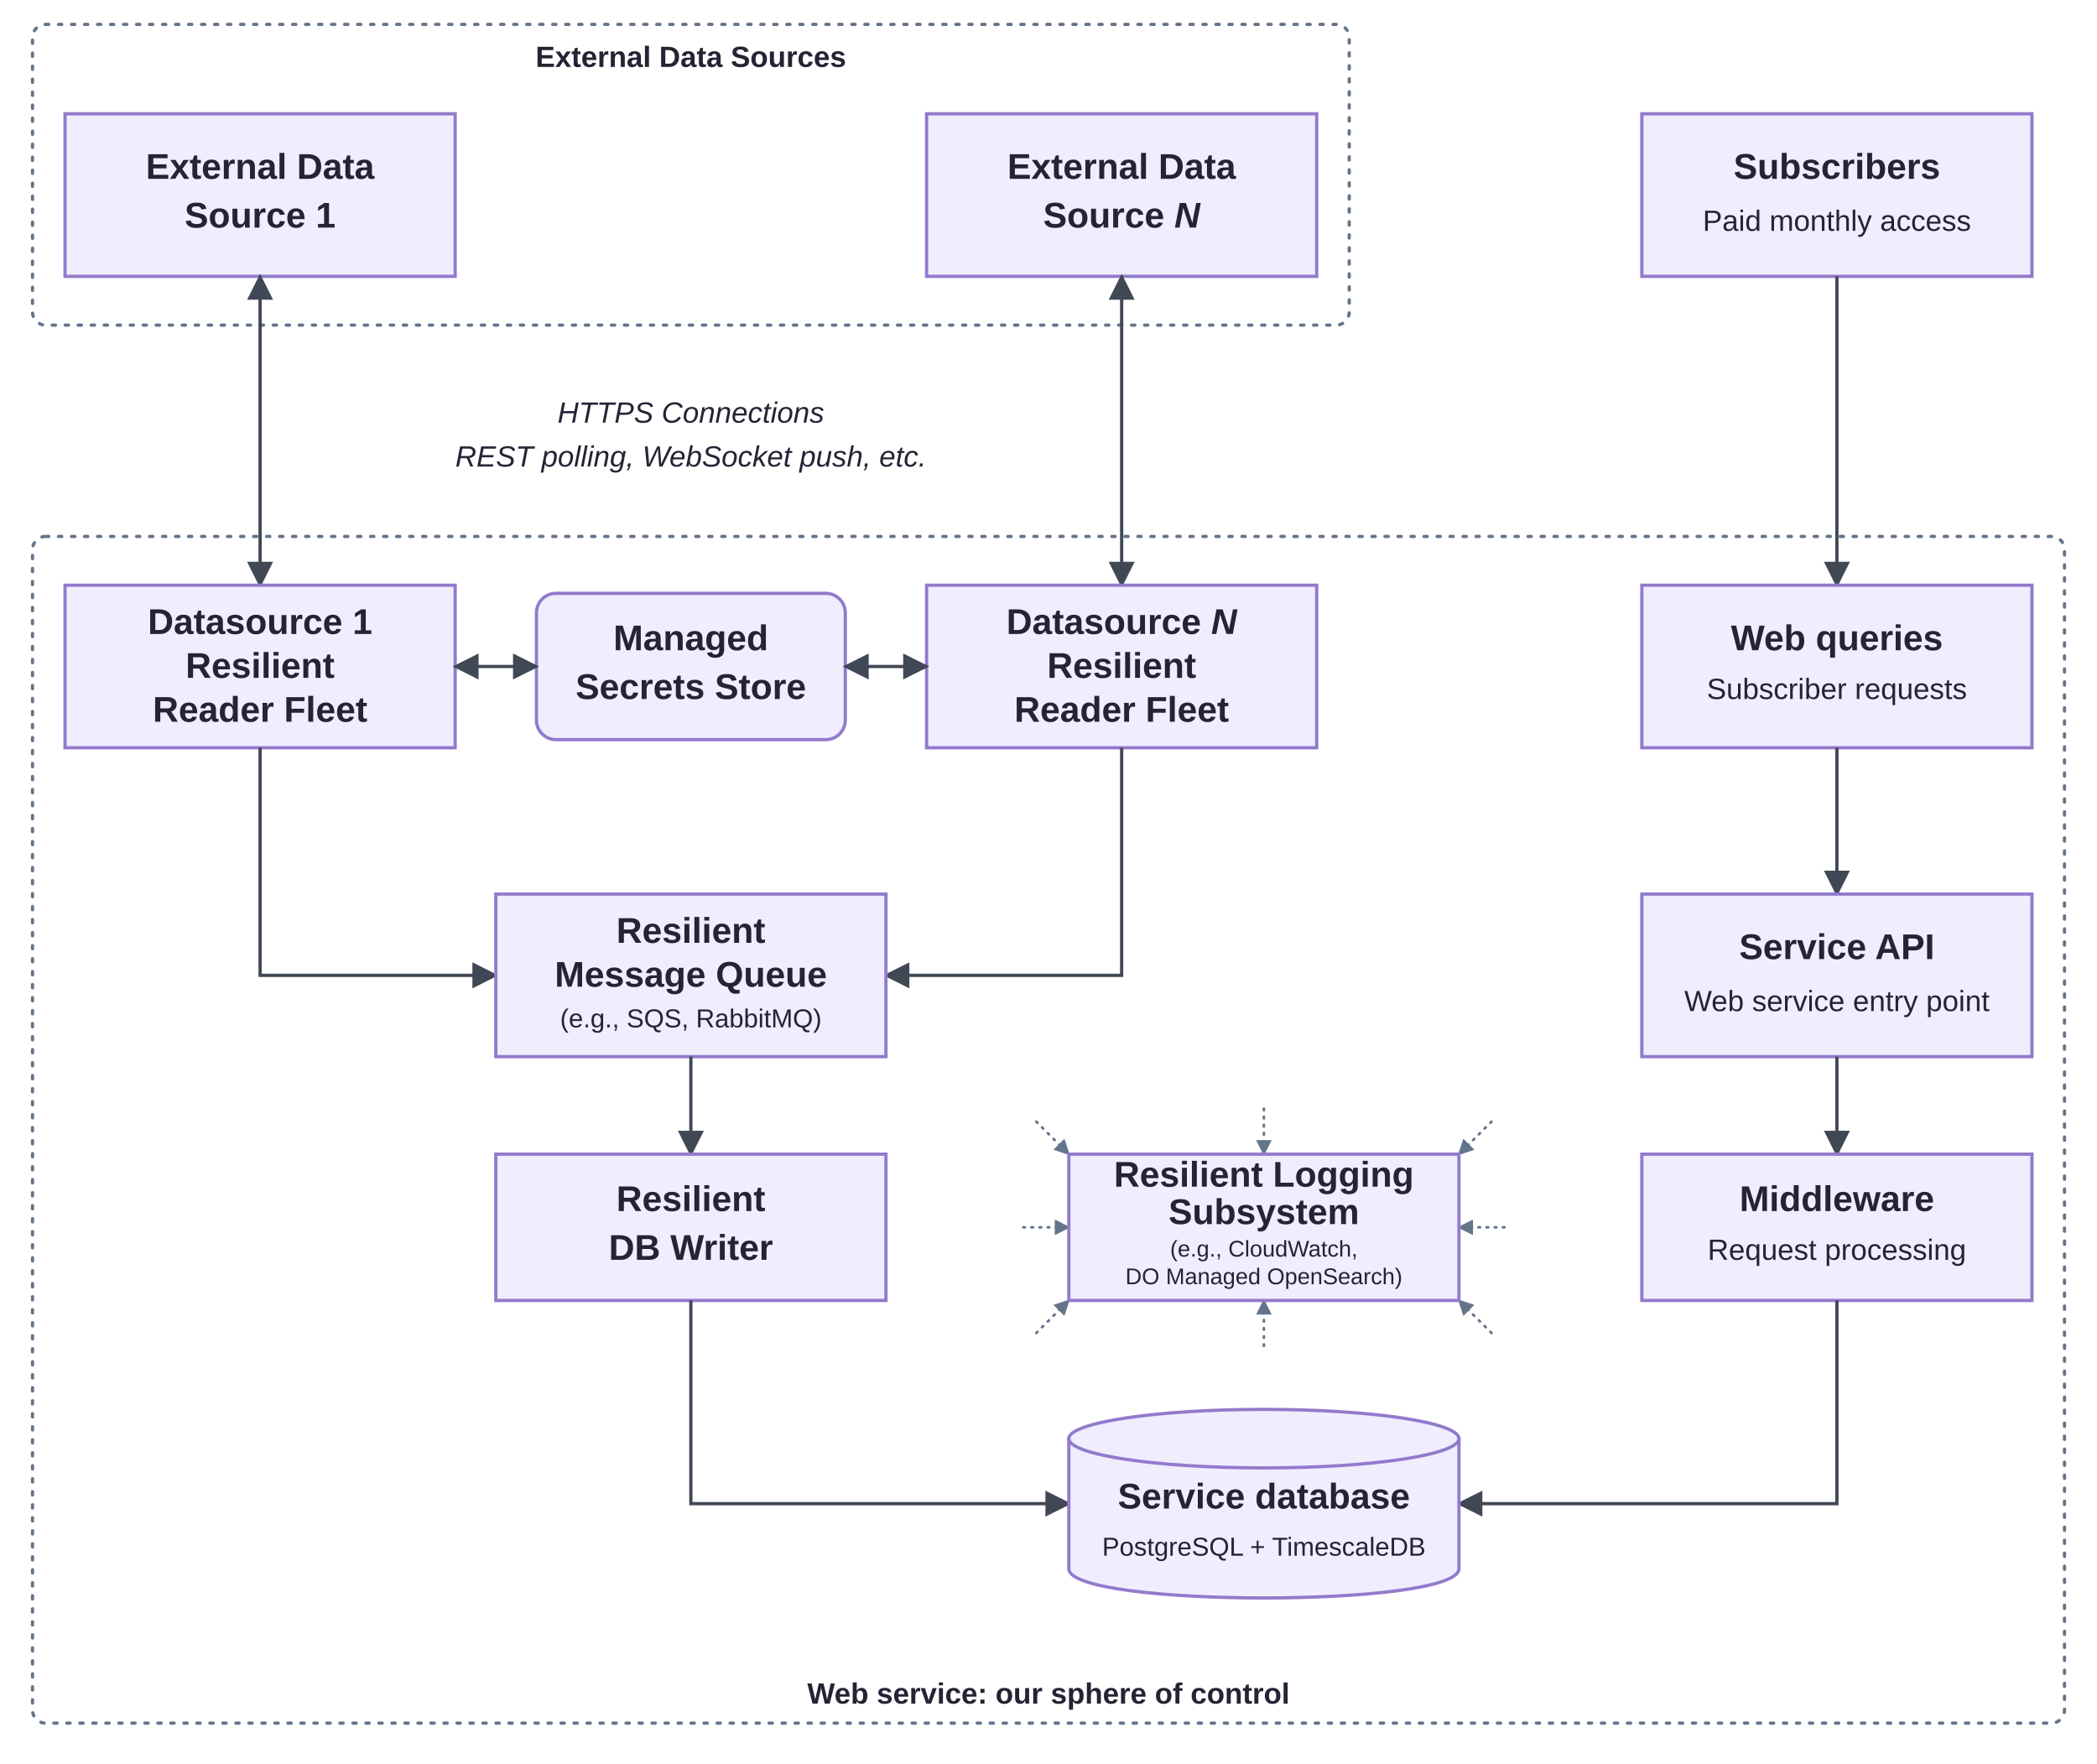
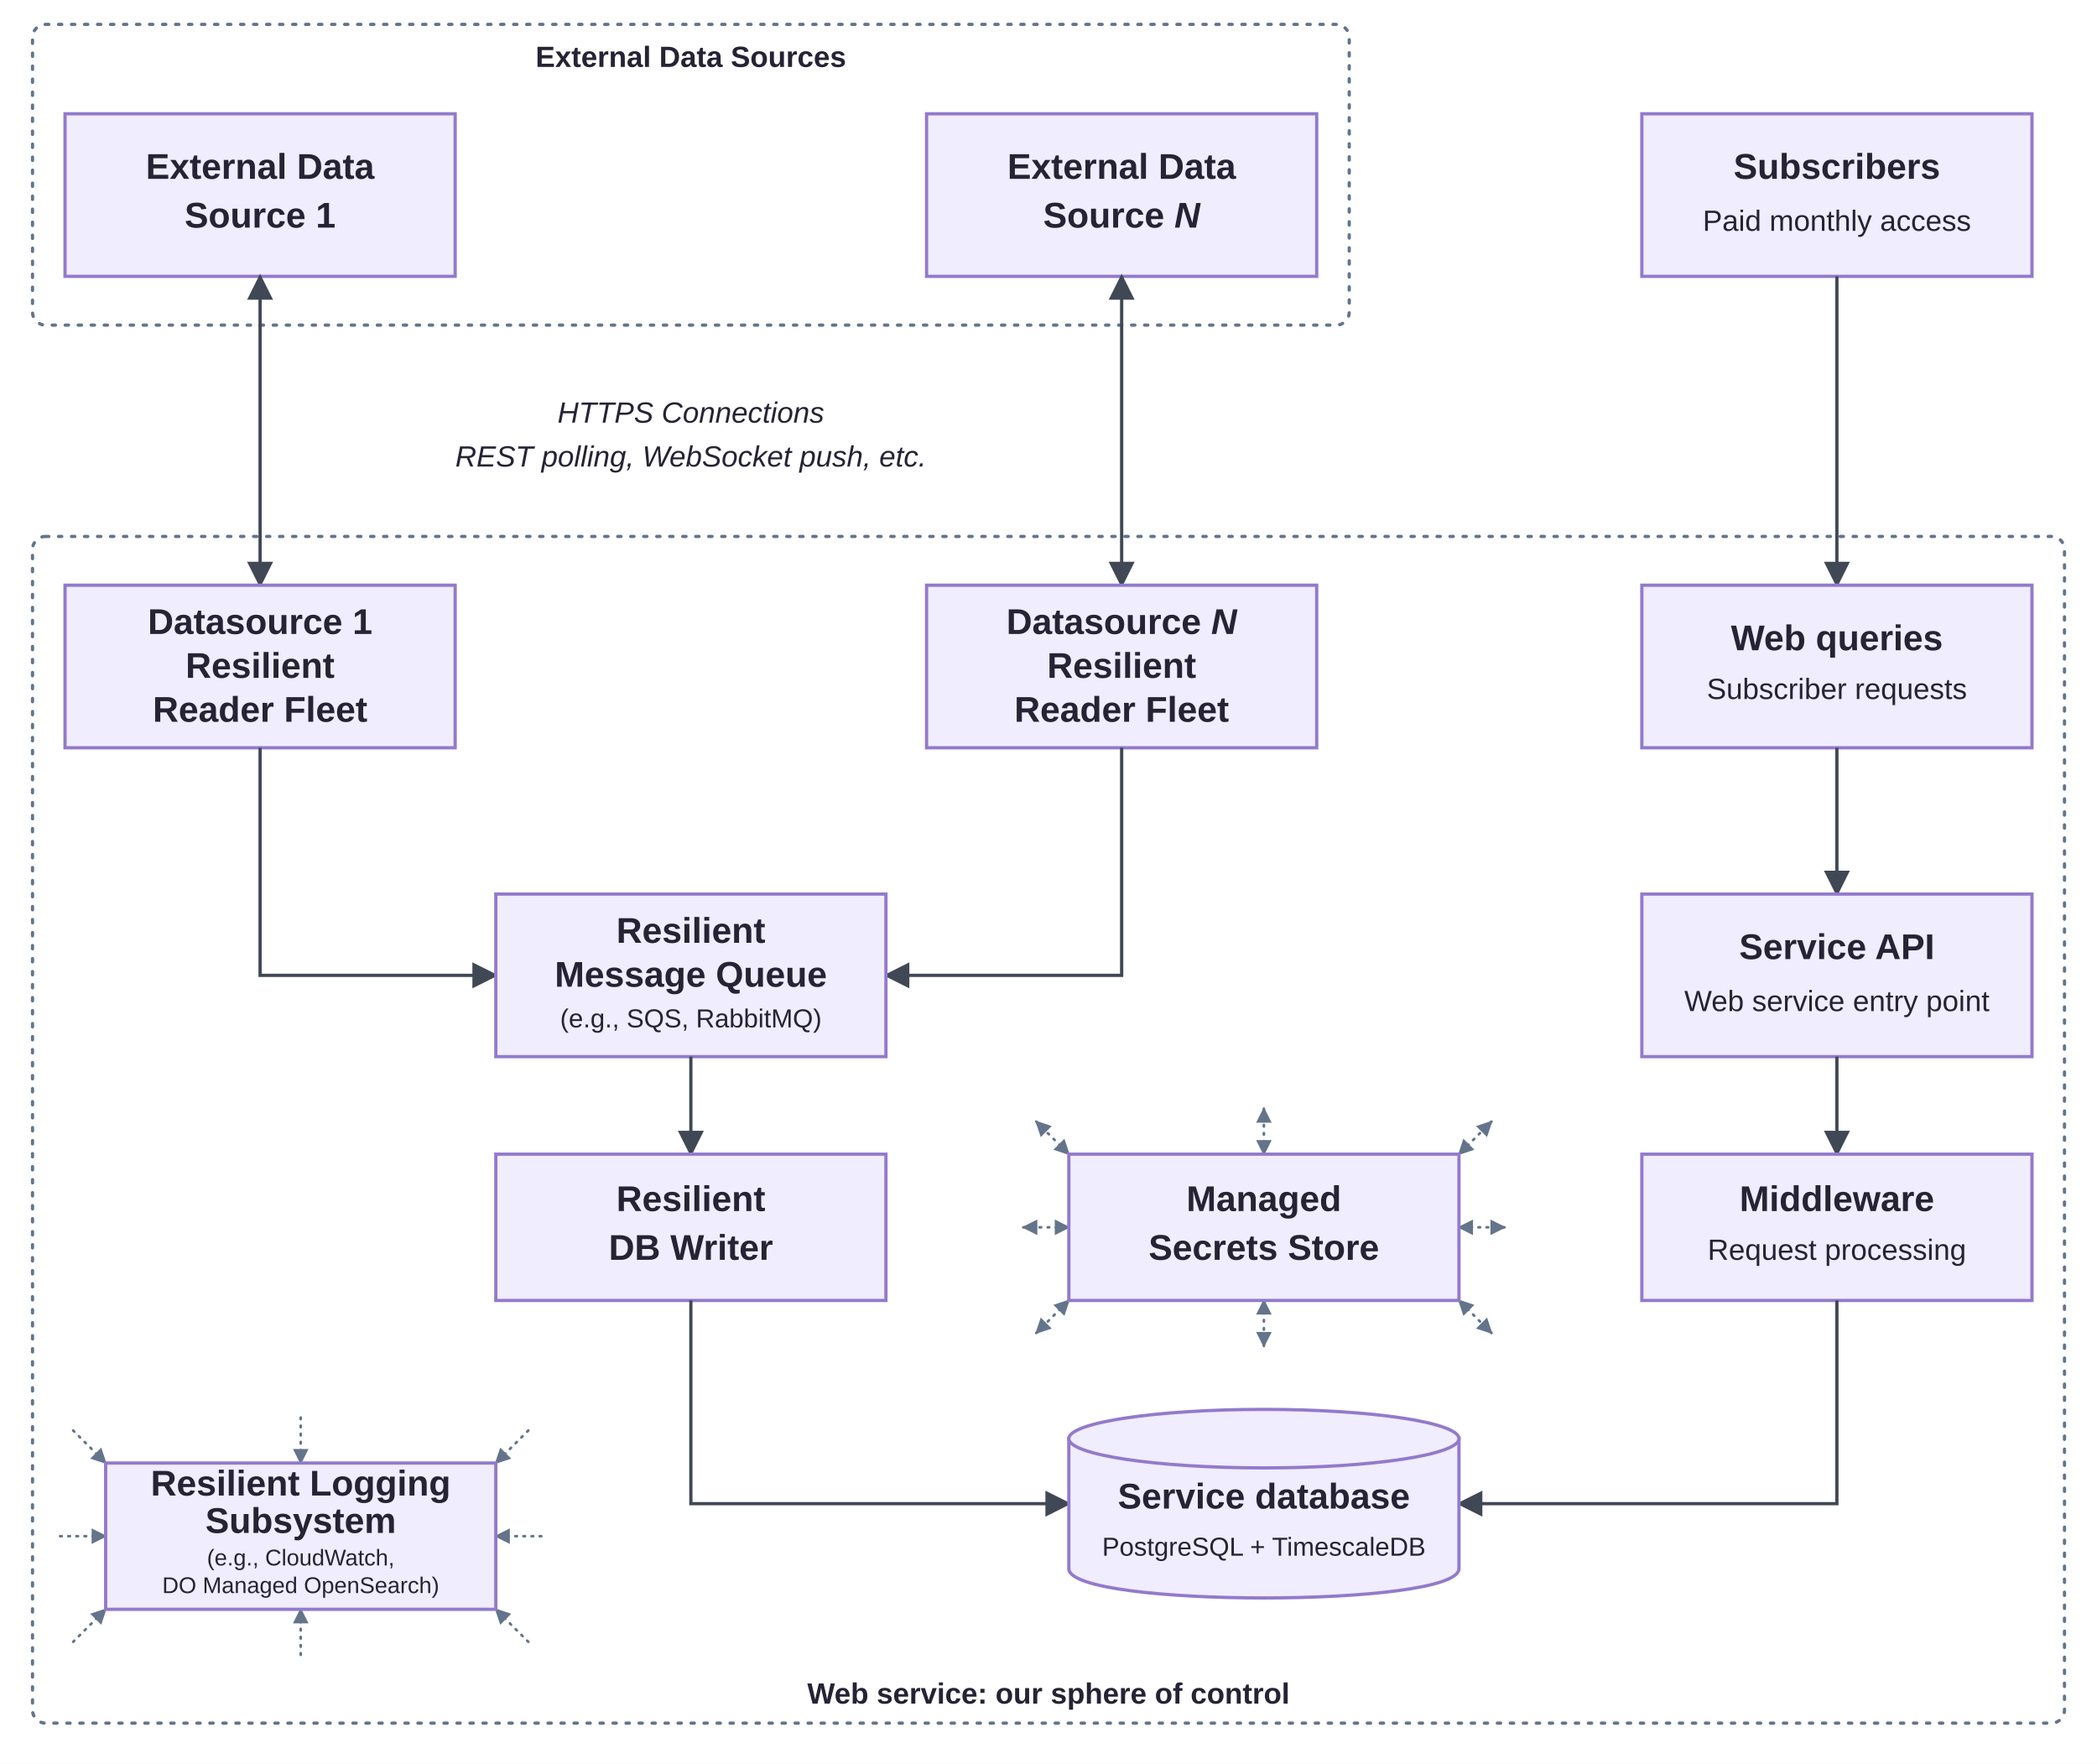
<svg xmlns="http://www.w3.org/2000/svg" width="1290" height="1085" viewBox="0 0 1290 1085" role="img" aria-labelledby="diagram-title diagram-description">
  <defs>
    <marker id="arrow" viewBox="0 0 10 10" refX="9" refY="5" markerWidth="8" markerHeight="8" orient="auto-start-reverse">
      <path d="M 0 0 L 10 5 L 0 10 Z" fill="#414855" />
    </marker>
-     <marker id="log-arrow" viewBox="0 0 10 10" refX="9" refY="5" markerWidth="6" markerHeight="6" orient="auto">
+     <marker id="log-arrow" viewBox="0 0 10 10" refX="9" refY="5" markerWidth="6" markerHeight="6" orient="auto-start-reverse">
      <path d="M 0 0 L 10 5 L 0 10 Z" fill="#64748b" />
    </marker>
  </defs>
  <style>
    text { font-family: Arial, Helvetica, sans-serif; fill: #252334; text-anchor: middle; }
    .node { fill: #f0edff; stroke: #927acc; stroke-width: 2; }
    .title { font-size: 22px; font-weight: 600; }
    .detail { font-size: 18px; }
    .small { font-size: 16px; }
    .flow { fill: none; stroke: #414855; stroke-width: 2; marker-end: url(#arrow); }
    .both { marker-start: url(#arrow); }
+     .secrets-flow { fill: none; stroke: #64748b; stroke-width: 1.6; stroke-dasharray: 1 4; stroke-linecap: round; marker-start: url(#log-arrow); marker-end: url(#log-arrow); }
    .log-flow { fill: none; stroke: #64748b; stroke-width: 1.6; stroke-dasharray: 1 4; stroke-linecap: round; marker-end: url(#log-arrow); }
  </style>
  <rect width="1290" height="1085" fill="#ffffff" />
  <g aria-label="External Data Sources">
    <rect x="20" y="15" width="810" height="185" rx="8" fill="none" stroke="#64748b" stroke-width="2" stroke-dasharray="2 6" stroke-linecap="round" />
    <text x="425" y="45" dominant-baseline="text-after-edge" style="font-size: 18px; font-weight: 600;">External Data Sources</text>
  </g>
  <g transform="translate(0, 30)">
    <g aria-label="External Data Source 1">
      <rect class="node" x="40" y="40" width="240" height="100" />
      <text class="title" x="160" y="80">External Data</text>
      <text class="title" x="160" y="110">Source 1</text>
    </g>
    <g aria-label="External Data Source N">
      <rect class="node" x="570" y="40" width="240" height="100" />
      <text class="title" x="690" y="80">External Data</text>
      <text class="title" x="690" y="110">Source <tspan font-style="italic">N</tspan>
      </text>
    </g>
    <g aria-label="Subscribers">
      <rect class="node" x="1010" y="40" width="240" height="100" />
      <text class="title" x="1130" y="80">Subscribers</text>
      <text class="detail" x="1130" y="112">Paid monthly access</text>
    </g>
    <g transform="translate(0, 50)">
      <rect x="20" y="250" width="1250" height="730" rx="8" fill="none" stroke="#64748b" stroke-width="2" stroke-dasharray="2 6" stroke-linecap="round" />
      <text x="645" y="968" style="font-size: 18px; font-weight: 600;">Web service: our sphere of control</text>
      <path class="flow both" d="M 160 90 V 280" />
      <path class="flow both" d="M 690 90 V 280" />
      <g aria-label="HTTPS Connections: REST polling, WebSocket push, etc." font-style="italic">
        <text class="detail" x="425" y="180">HTTPS Connections</text>
        <text class="detail" x="425" y="207">REST polling, WebSocket push, etc.</text>
      </g>
      <path class="flow" d="M 1130 90 V 280" />
      <g aria-label="Datasource 1 Resilient Reader Fleet">
        <rect class="node" x="40" y="280" width="240" height="100" />
        <text class="title" x="160" y="310">Datasource 1</text>
        <text class="title" x="160" y="337">Resilient</text>
        <text class="title" x="160" y="364">Reader Fleet</text>
      </g>
-       <g aria-label="Managed Secrets Store">
-         <rect class="node" x="330" y="285" width="190" height="90" rx="12" />
-         <text class="title" x="425" y="320">Managed</text>
-         <text class="title" x="425" y="350">Secrets Store</text>
-       </g>
      <g aria-label="Datasource N Resilient Reader Fleet">
        <rect class="node" x="570" y="280" width="240" height="100" />
        <text class="title" x="690" y="310">Datasource <tspan font-style="italic">N</tspan>
        </text>
        <text class="title" x="690" y="337">Resilient</text>
        <text class="title" x="690" y="364">Reader Fleet</text>
      </g>
-       <path class="flow both" d="M 280 330 H 330" />
-       <path class="flow both" d="M 520 330 H 570" />
      <g aria-label="Web queries">
        <rect class="node" x="1010" y="280" width="240" height="100" />
        <text class="title" x="1130" y="320">Web queries</text>
        <text class="detail" x="1130" y="350">Subscriber requests</text>
      </g>
      <path class="flow" d="M 160 380 V 520 H 305" />
      <path class="flow" d="M 690 380 V 520 H 545" />
      <path class="flow" d="M 1130 380 V 470" />
      <g aria-label="Resilient message queue">
        <rect class="node" x="305" y="470" width="240" height="100" />
        <text class="title" x="425" y="500">Resilient</text>
        <text class="title" x="425" y="527">Message Queue</text>
        <text class="small" x="425" y="552">(e.g., SQS, RabbitMQ)</text>
      </g>
      <g aria-label="Service API">
        <rect class="node" x="1010" y="470" width="240" height="100" />
        <text class="title" x="1130" y="510">Service API</text>
        <text class="detail" x="1130" y="542">Web service entry point</text>
      </g>
      <path class="flow" d="M 425 570 V 630" />
      <path class="flow" d="M 1130 570 V 630" />
      <g aria-label="Resilient database writer">
        <rect class="node" x="305" y="630" width="240" height="90" />
        <text class="title" x="425" y="665">Resilient</text>
        <text class="title" x="425" y="695">DB Writer</text>
      </g>
      <g aria-label="Middleware">
        <rect class="node" x="1010" y="630" width="240" height="90" />
        <text class="title" x="1130" y="665">Middleware</text>
        <text class="detail" x="1130" y="695">Request processing</text>
      </g>
-       <g aria-label="Every component sends logs to the Resilient Logging Subsystem">
-         <path class="log-flow" d="M 777.5 602 V 630" />
-         <path class="log-flow" d="M 777.5 748 V 720" />
-         <path class="log-flow" d="M 629.5 675 H 657.5" />
-         <path class="log-flow" d="M 925.5 675 H 897.5" />
-         <path class="log-flow" d="M 637.5 610 L 657.5 630" />
-         <path class="log-flow" d="M 917.5 610 L 897.5 630" />
-         <path class="log-flow" d="M 637.5 740 L 657.5 720" />
-         <path class="log-flow" d="M 917.5 740 L 897.5 720" />
+       <g aria-label="Components request and receive credentials from the Managed Secrets Store">
+         <path class="secrets-flow" d="M 777.5 602 V 630" />
+         <path class="secrets-flow" d="M 777.5 748 V 720" />
+         <path class="secrets-flow" d="M 629.5 675 H 657.5" />
+         <path class="secrets-flow" d="M 925.5 675 H 897.5" />
+         <path class="secrets-flow" d="M 637.5 610 L 657.5 630" />
+         <path class="secrets-flow" d="M 917.5 610 L 897.5 630" />
+         <path class="secrets-flow" d="M 637.5 740 L 657.5 720" />
+         <path class="secrets-flow" d="M 917.5 740 L 897.5 720" />
      </g>
-       <g aria-label="Resilient Logging Subsystem">
+       <g aria-label="Managed Secrets Store">
        <rect class="node" x="657.5" y="630" width="240" height="90" />
-         <text class="title" x="777.5" y="650">Resilient Logging</text>
-         <text class="title" x="777.5" y="673">Subsystem</text>
-         <text x="777.5" y="693" style="font-size: 14px;">(e.g., CloudWatch,</text>
-         <text x="777.5" y="710" style="font-size: 14px;">DO Managed OpenSearch)</text>
+         <text class="title" x="777.5" y="665">Managed</text>
+         <text class="title" x="777.5" y="695">Secrets Store</text>
+       </g>
+       <g transform="translate(-592.5, 190)">
+         <g aria-label="Every component sends logs to the Resilient Logging Subsystem">
+           <path class="log-flow" d="M 777.5 602 V 630" />
+           <path class="log-flow" d="M 777.5 748 V 720" />
+           <path class="log-flow" d="M 629.5 675 H 657.5" />
+           <path class="log-flow" d="M 925.5 675 H 897.5" />
+           <path class="log-flow" d="M 637.5 610 L 657.5 630" />
+           <path class="log-flow" d="M 917.5 610 L 897.5 630" />
+           <path class="log-flow" d="M 637.5 740 L 657.5 720" />
+           <path class="log-flow" d="M 917.5 740 L 897.5 720" />
+         </g>
+         <g aria-label="Resilient Logging Subsystem">
+           <rect class="node" x="657.5" y="630" width="240" height="90" />
+           <text class="title" x="777.5" y="650">Resilient Logging</text>
+           <text class="title" x="777.5" y="673">Subsystem</text>
+           <text x="777.5" y="693" style="font-size: 14px;">(e.g., CloudWatch,</text>
+           <text x="777.5" y="710" style="font-size: 14px;">DO Managed OpenSearch)</text>
+         </g>
      </g>
      <path class="flow" d="M 425 720 V 845 H 657.5" />
      <path class="flow" d="M 1130 720 V 845 H 897.5" />
      <g aria-label="Service database, PostgreSQL and TimescaleDB">
        <path class="node" d="M 657.5 805 V 885 C 657.5 909 897.5 909 897.5 885 V 805 Z" />
        <ellipse class="node" cx="777.5" cy="805" rx="120" ry="18" />
        <text class="title" x="777.5" y="848">Service database</text>
        <text class="small" x="777.5" y="877">PostgreSQL + TimescaleDB</text>
      </g>
    </g>
  </g>
</svg>
